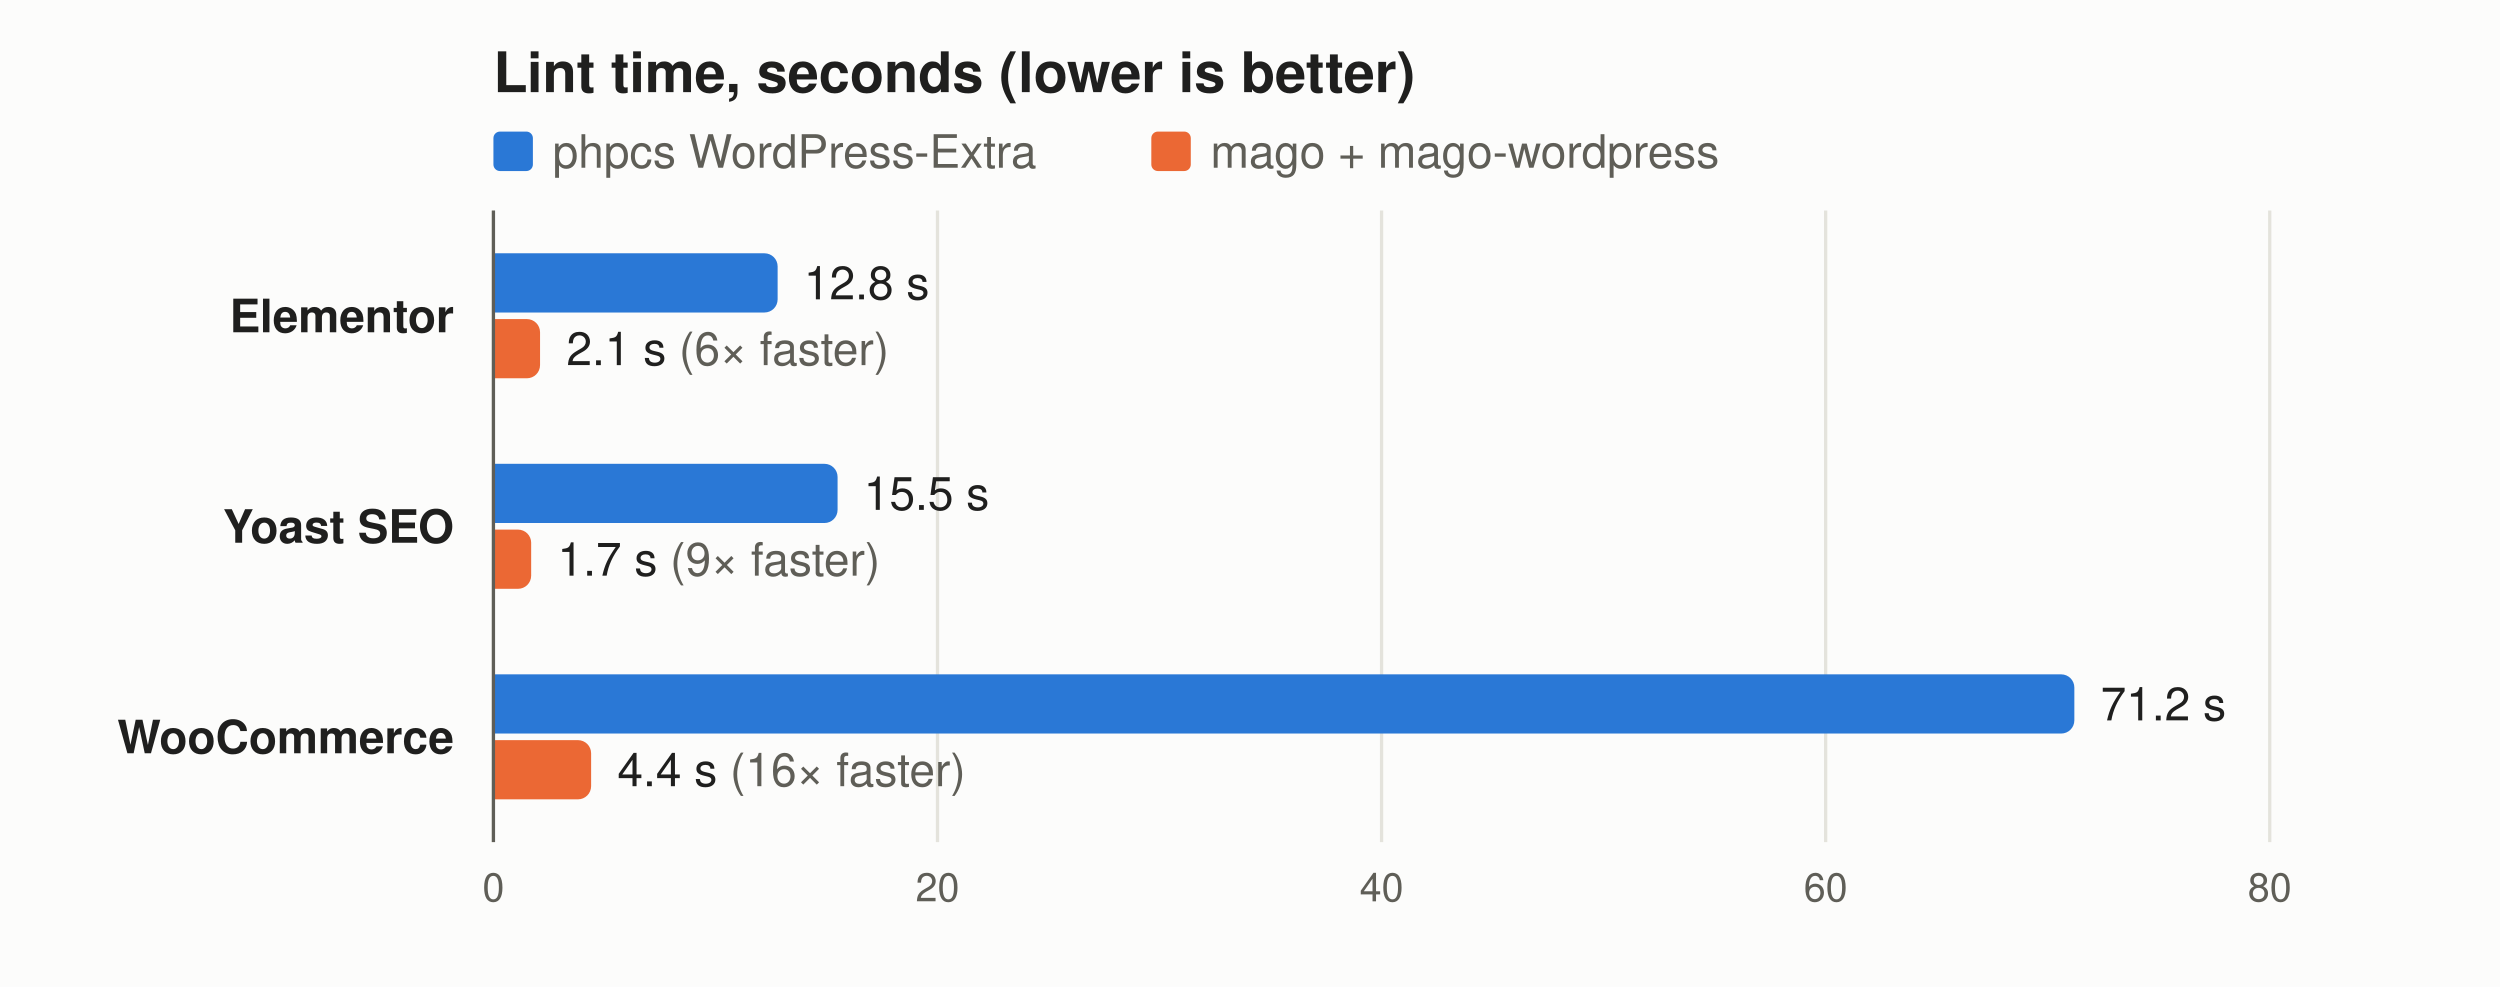
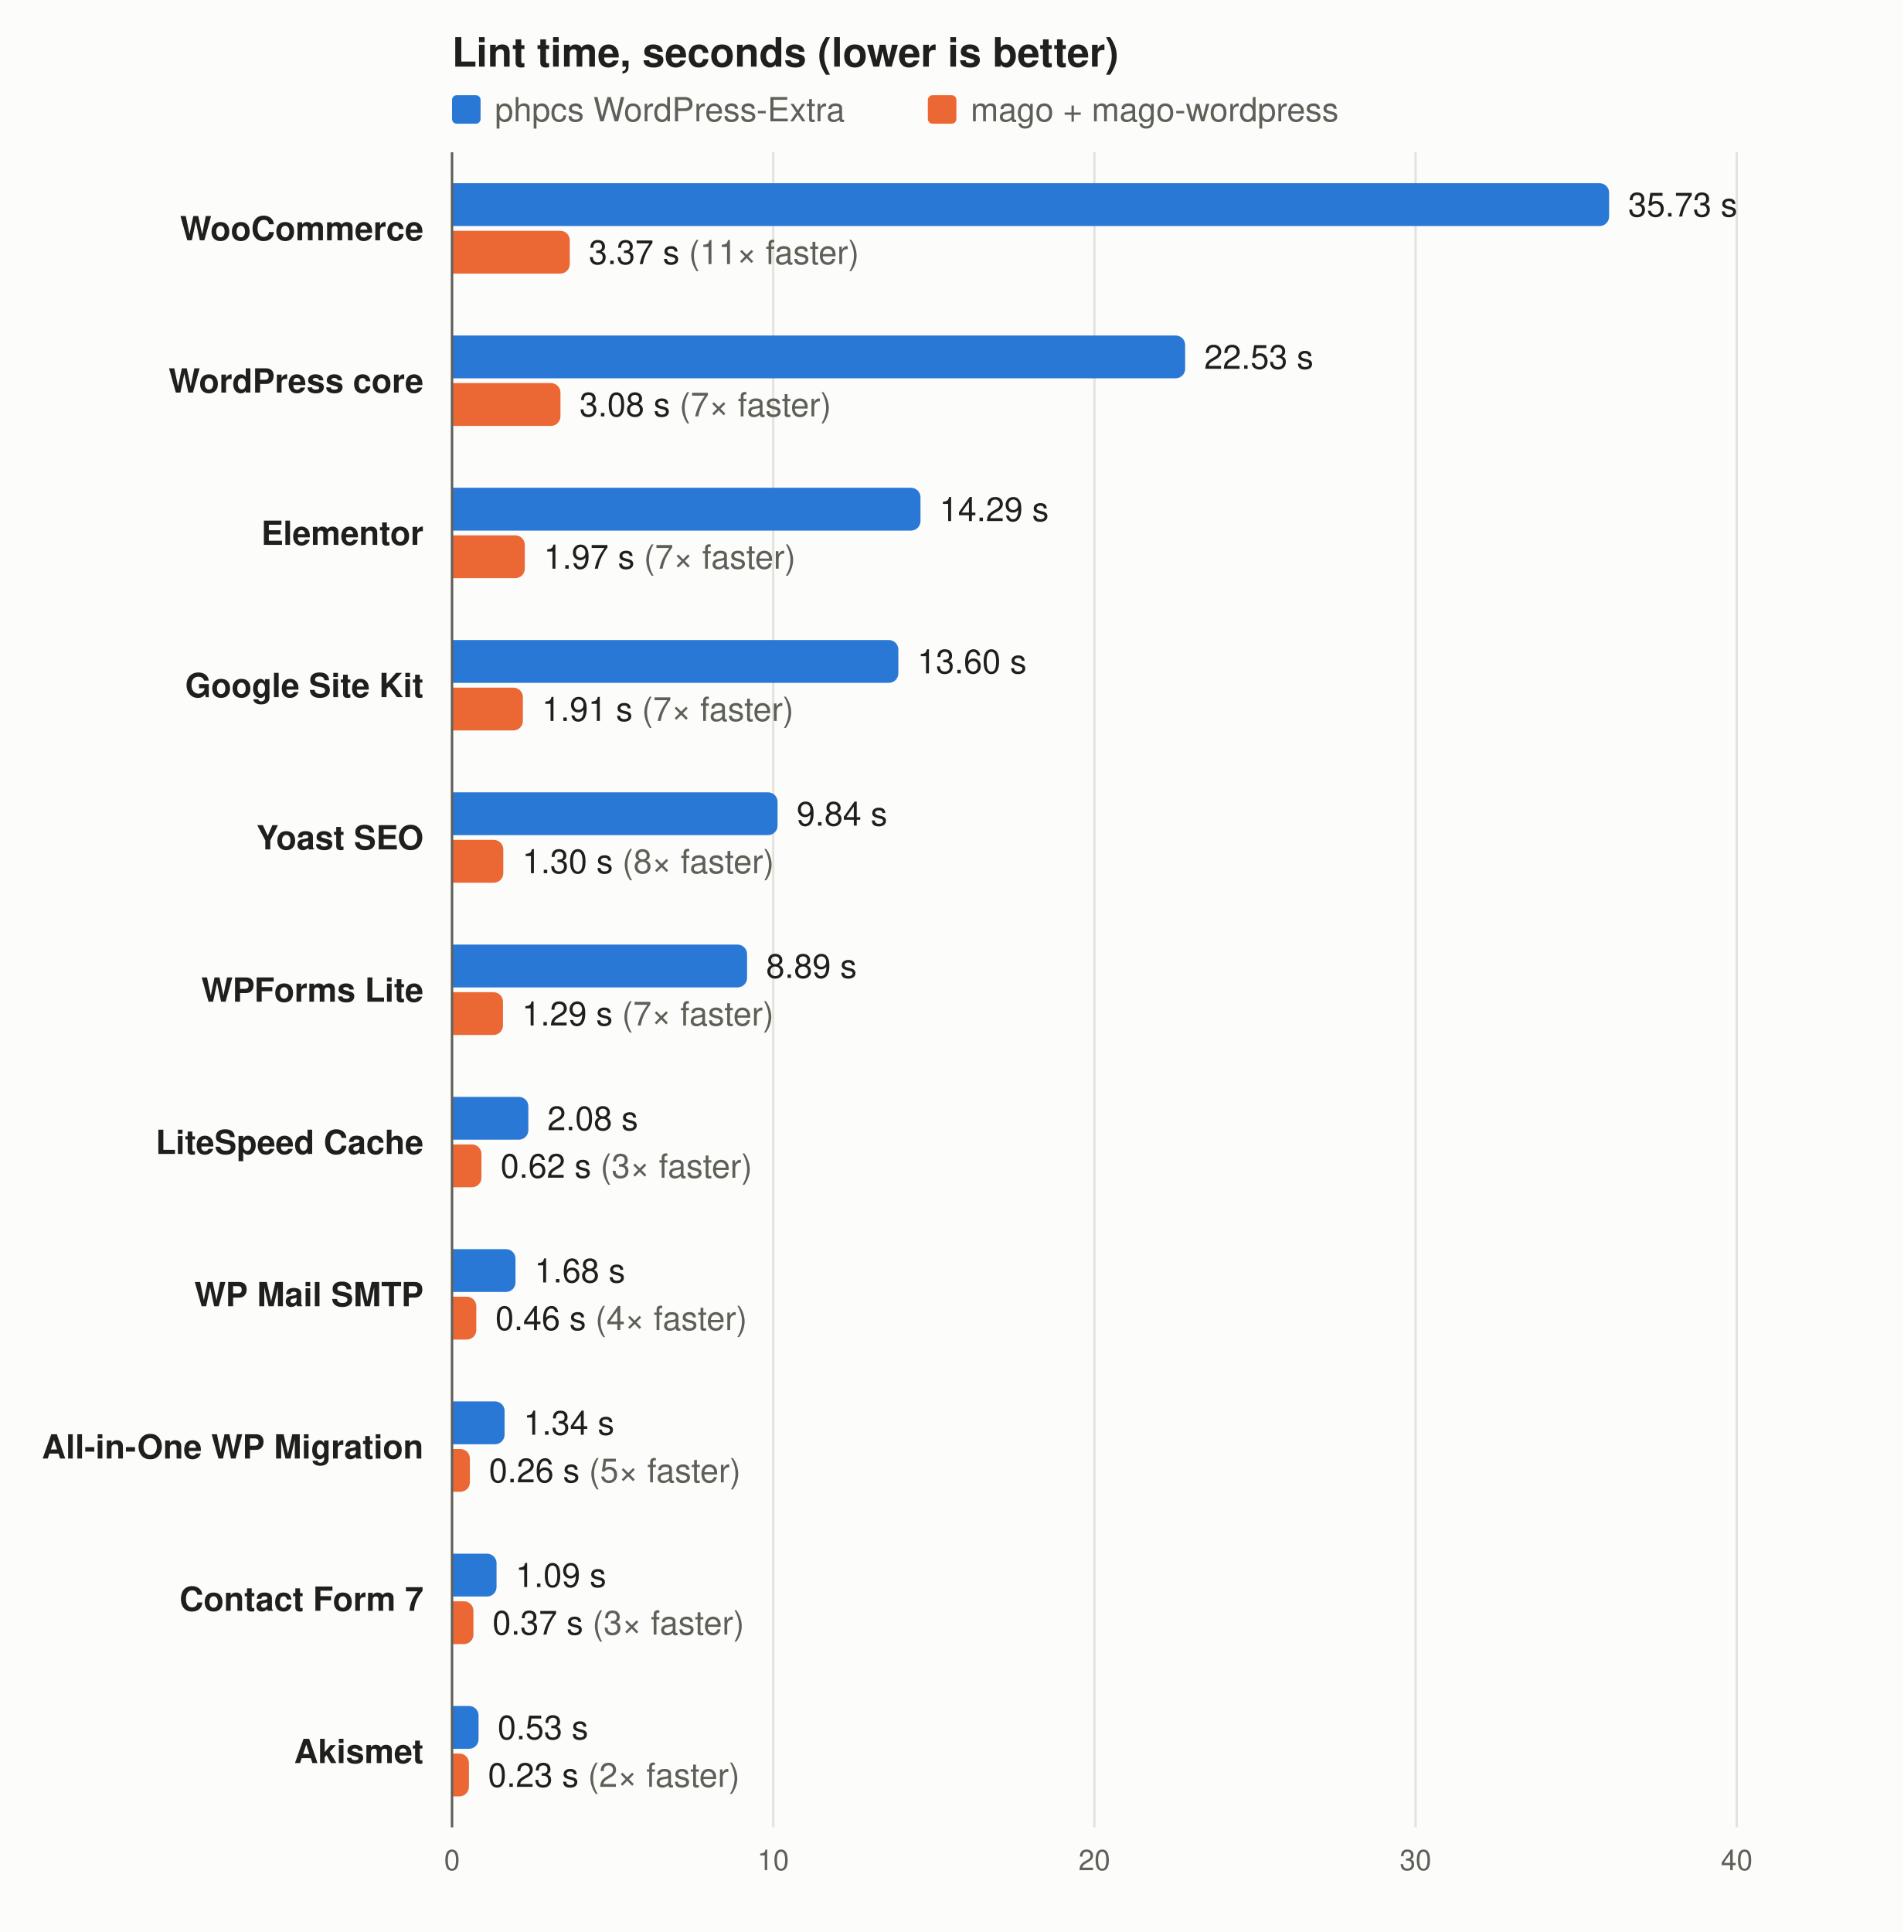
- <svg xmlns="http://www.w3.org/2000/svg" width="760" height="300" viewBox="0 0 760 300" font-family="-apple-system,BlinkMacSystemFont,Segoe UI,Helvetica,Arial,sans-serif" font-size="14">
-   <rect width="760" height="300" fill="#fcfcfb" />
-   <text x="150" y="28" fill="#1f1f1e" font-size="17" font-weight="600">Lint time, seconds (lower is better)</text>
-   <rect x="150" y="40" width="12" height="12" fill="#2a78d6" rx="2" />
-   <text x="168" y="51" fill="#5f5e57">phpcs WordPress-Extra</text>
-   <rect x="350" y="40" width="12" height="12" fill="#eb6834" rx="2" />
-   <text x="368" y="51" fill="#5f5e57">mago + mago-wordpress</text>
-   <line x1="150.0" y1="64" x2="150.0" y2="256" stroke="#e4e3dc" stroke-width="1" />
-   <text x="150.0" y="274" fill="#5f5e57" font-size="12" text-anchor="middle">0</text>
-   <line x1="285.0" y1="64" x2="285.0" y2="256" stroke="#e4e3dc" stroke-width="1" />
-   <text x="285.0" y="274" fill="#5f5e57" font-size="12" text-anchor="middle">20</text>
-   <line x1="420.0" y1="64" x2="420.0" y2="256" stroke="#e4e3dc" stroke-width="1" />
-   <text x="420.0" y="274" fill="#5f5e57" font-size="12" text-anchor="middle">40</text>
-   <line x1="555.0" y1="64" x2="555.0" y2="256" stroke="#e4e3dc" stroke-width="1" />
-   <text x="555.0" y="274" fill="#5f5e57" font-size="12" text-anchor="middle">60</text>
-   <line x1="690.0" y1="64" x2="690.0" y2="256" stroke="#e4e3dc" stroke-width="1" />
-   <text x="690.0" y="274" fill="#5f5e57" font-size="12" text-anchor="middle">80</text>
-   <text x="138" y="101.0" fill="#1f1f1e" text-anchor="end" font-weight="600">Elementor</text>
-   <path d="M150,77.0 h82.4 a4,4 0 0 1 4,4 v10 a4,4 0 0 1 -4,4 h-82.4 z" fill="#2a78d6" />
-   <text x="244.4" y="91.0" fill="#1f1f1e">12.8 s</text>
-   <path d="M150,97.0 h10.175 a4,4 0 0 1 4,4 v10 a4,4 0 0 1 -4,4 h-10.175 z" fill="#eb6834" />
-   <text x="172.2" y="111.0" fill="#1f1f1e">2.1 s  <tspan fill="#5f5e57">(6× faster)</tspan>
+ <svg xmlns="http://www.w3.org/2000/svg" width="800" height="812" viewBox="0 0 800 812" font-family="-apple-system,BlinkMacSystemFont,Segoe UI,Helvetica,Arial,sans-serif" font-size="14">
+   <rect width="800" height="812" fill="#fcfcfb" />
+   <text x="190" y="28" fill="#1f1f1e" font-size="17" font-weight="600">Lint time, seconds (lower is better)</text>
+   <rect x="190" y="40" width="12" height="12" fill="#2a78d6" rx="2" />
+   <text x="208" y="51" fill="#5f5e57">phpcs WordPress-Extra</text>
+   <rect x="390" y="40" width="12" height="12" fill="#eb6834" rx="2" />
+   <text x="408" y="51" fill="#5f5e57">mago + mago-wordpress</text>
+   <line x1="190.0" y1="64" x2="190.0" y2="768" stroke="#e4e3dc" stroke-width="1" />
+   <text x="190.0" y="786" fill="#5f5e57" font-size="12" text-anchor="middle">0</text>
+   <line x1="325.0" y1="64" x2="325.0" y2="768" stroke="#e4e3dc" stroke-width="1" />
+   <text x="325.0" y="786" fill="#5f5e57" font-size="12" text-anchor="middle">10</text>
+   <line x1="460.0" y1="64" x2="460.0" y2="768" stroke="#e4e3dc" stroke-width="1" />
+   <text x="460.0" y="786" fill="#5f5e57" font-size="12" text-anchor="middle">20</text>
+   <line x1="595.0" y1="64" x2="595.0" y2="768" stroke="#e4e3dc" stroke-width="1" />
+   <text x="595.0" y="786" fill="#5f5e57" font-size="12" text-anchor="middle">30</text>
+   <line x1="730.0" y1="64" x2="730.0" y2="768" stroke="#e4e3dc" stroke-width="1" />
+   <text x="730.0" y="786" fill="#5f5e57" font-size="12" text-anchor="middle">40</text>
+   <text x="178" y="101" fill="#1f1f1e" text-anchor="end" font-weight="600">WooCommerce</text>
+   <path d="M190,77 h482.355 a4,4 0 0 1 4,4 v10 a4,4 0 0 1 -4,4 h-482.355 z" fill="#2a78d6" />
+   <text x="684.355" y="91" fill="#1f1f1e">35.73 s</text>
+   <path d="M190,97 h45.495 a4,4 0 0 1 4,4 v10 a4,4 0 0 1 -4,4 h-45.495 z" fill="#eb6834" />
+   <text x="247.495" y="111" fill="#1f1f1e">3.37 s  <tspan fill="#5f5e57">(11× faster)</tspan>
  </text>
-   <text x="138" y="165.0" fill="#1f1f1e" text-anchor="end" font-weight="600">Yoast SEO</text>
-   <path d="M150,141.0 h100.625 a4,4 0 0 1 4,4 v10 a4,4 0 0 1 -4,4 h-100.625 z" fill="#2a78d6" />
-   <text x="262.6" y="155.0" fill="#1f1f1e">15.5 s</text>
-   <path d="M150,161.0 h7.475 a4,4 0 0 1 4,4 v10 a4,4 0 0 1 -4,4 h-7.475 z" fill="#eb6834" />
-   <text x="169.5" y="175.0" fill="#1f1f1e">1.7 s  <tspan fill="#5f5e57">(9× faster)</tspan>
+   <text x="178" y="165" fill="#1f1f1e" text-anchor="end" font-weight="600">WordPress core</text>
+   <path d="M190,141 h304.155 a4,4 0 0 1 4,4 v10 a4,4 0 0 1 -4,4 h-304.155 z" fill="#2a78d6" />
+   <text x="506.155" y="155" fill="#1f1f1e">22.53 s</text>
+   <path d="M190,161 h41.58 a4,4 0 0 1 4,4 v10 a4,4 0 0 1 -4,4 h-41.58 z" fill="#eb6834" />
+   <text x="243.58" y="175" fill="#1f1f1e">3.08 s  <tspan fill="#5f5e57">(7× faster)</tspan>
  </text>
-   <text x="138" y="229.0" fill="#1f1f1e" text-anchor="end" font-weight="600">WooCommerce</text>
-   <path d="M150,205.0 h476.6 a4,4 0 0 1 4,4 v10 a4,4 0 0 1 -4,4 h-476.6 z" fill="#2a78d6" />
-   <text x="638.6" y="219.0" fill="#1f1f1e">71.2 s</text>
-   <path d="M150,225.0 h25.7 a4,4 0 0 1 4,4 v10 a4,4 0 0 1 -4,4 h-25.7 z" fill="#eb6834" />
-   <text x="187.7" y="239.0" fill="#1f1f1e">4.4 s  <tspan fill="#5f5e57">(16× faster)</tspan>
+   <text x="178" y="229" fill="#1f1f1e" text-anchor="end" font-weight="600">Elementor</text>
+   <path d="M190,205 h192.915 a4,4 0 0 1 4,4 v10 a4,4 0 0 1 -4,4 h-192.915 z" fill="#2a78d6" />
+   <text x="394.915" y="219" fill="#1f1f1e">14.29 s</text>
+   <path d="M190,225 h26.595 a4,4 0 0 1 4,4 v10 a4,4 0 0 1 -4,4 h-26.595 z" fill="#eb6834" />
+   <text x="228.595" y="239" fill="#1f1f1e">1.97 s  <tspan fill="#5f5e57">(7× faster)</tspan>
  </text>
-   <line x1="150" y1="64" x2="150" y2="256" stroke="#5f5e57" stroke-width="1" />
+   <text x="178" y="293" fill="#1f1f1e" text-anchor="end" font-weight="600">Google Site Kit</text>
+   <path d="M190,269 h183.6 a4,4 0 0 1 4,4 v10 a4,4 0 0 1 -4,4 h-183.6 z" fill="#2a78d6" />
+   <text x="385.6" y="283" fill="#1f1f1e">13.60 s</text>
+   <path d="M190,289 h25.785 a4,4 0 0 1 4,4 v10 a4,4 0 0 1 -4,4 h-25.785 z" fill="#eb6834" />
+   <text x="227.785" y="303" fill="#1f1f1e">1.91 s  <tspan fill="#5f5e57">(7× faster)</tspan>
+   </text>
+   <text x="178" y="357" fill="#1f1f1e" text-anchor="end" font-weight="600">Yoast SEO</text>
+   <path d="M190,333 h132.84 a4,4 0 0 1 4,4 v10 a4,4 0 0 1 -4,4 h-132.84 z" fill="#2a78d6" />
+   <text x="334.84" y="347" fill="#1f1f1e">9.84 s</text>
+   <path d="M190,353 h17.55 a4,4 0 0 1 4,4 v10 a4,4 0 0 1 -4,4 h-17.55 z" fill="#eb6834" />
+   <text x="219.55" y="367" fill="#1f1f1e">1.30 s  <tspan fill="#5f5e57">(8× faster)</tspan>
+   </text>
+   <text x="178" y="421" fill="#1f1f1e" text-anchor="end" font-weight="600">WPForms Lite</text>
+   <path d="M190,397 h120.015 a4,4 0 0 1 4,4 v10 a4,4 0 0 1 -4,4 h-120.015 z" fill="#2a78d6" />
+   <text x="322.015" y="411" fill="#1f1f1e">8.89 s</text>
+   <path d="M190,417 h17.415 a4,4 0 0 1 4,4 v10 a4,4 0 0 1 -4,4 h-17.415 z" fill="#eb6834" />
+   <text x="219.415" y="431" fill="#1f1f1e">1.29 s  <tspan fill="#5f5e57">(7× faster)</tspan>
+   </text>
+   <text x="178" y="485" fill="#1f1f1e" text-anchor="end" font-weight="600">LiteSpeed Cache</text>
+   <path d="M190,461 h28.08 a4,4 0 0 1 4,4 v10 a4,4 0 0 1 -4,4 h-28.08 z" fill="#2a78d6" />
+   <text x="230.08" y="475" fill="#1f1f1e">2.08 s</text>
+   <path d="M190,481 h8.37 a4,4 0 0 1 4,4 v10 a4,4 0 0 1 -4,4 h-8.37 z" fill="#eb6834" />
+   <text x="210.37" y="495" fill="#1f1f1e">0.62 s  <tspan fill="#5f5e57">(3× faster)</tspan>
+   </text>
+   <text x="178" y="549" fill="#1f1f1e" text-anchor="end" font-weight="600">WP Mail SMTP</text>
+   <path d="M190,525 h22.68 a4,4 0 0 1 4,4 v10 a4,4 0 0 1 -4,4 h-22.68 z" fill="#2a78d6" />
+   <text x="224.68" y="539" fill="#1f1f1e">1.68 s</text>
+   <path d="M190,545 h6.21 a4,4 0 0 1 4,4 v10 a4,4 0 0 1 -4,4 h-6.21 z" fill="#eb6834" />
+   <text x="208.21" y="559" fill="#1f1f1e">0.46 s  <tspan fill="#5f5e57">(4× faster)</tspan>
+   </text>
+   <text x="178" y="613" fill="#1f1f1e" text-anchor="end" font-weight="600">All-in-One WP Migration</text>
+   <path d="M190,589 h18.09 a4,4 0 0 1 4,4 v10 a4,4 0 0 1 -4,4 h-18.09 z" fill="#2a78d6" />
+   <text x="220.09" y="603" fill="#1f1f1e">1.34 s</text>
+   <path d="M190,609 h3.51 a4,4 0 0 1 4,4 v10 a4,4 0 0 1 -4,4 h-3.51 z" fill="#eb6834" />
+   <text x="205.51" y="623" fill="#1f1f1e">0.26 s  <tspan fill="#5f5e57">(5× faster)</tspan>
+   </text>
+   <text x="178" y="677" fill="#1f1f1e" text-anchor="end" font-weight="600">Contact Form 7</text>
+   <path d="M190,653 h14.715 a4,4 0 0 1 4,4 v10 a4,4 0 0 1 -4,4 h-14.715 z" fill="#2a78d6" />
+   <text x="216.715" y="667" fill="#1f1f1e">1.09 s</text>
+   <path d="M190,673 h4.995 a4,4 0 0 1 4,4 v10 a4,4 0 0 1 -4,4 h-4.995 z" fill="#eb6834" />
+   <text x="206.995" y="687" fill="#1f1f1e">0.37 s  <tspan fill="#5f5e57">(3× faster)</tspan>
+   </text>
+   <text x="178" y="741" fill="#1f1f1e" text-anchor="end" font-weight="600">Akismet</text>
+   <path d="M190,717 h7.155 a4,4 0 0 1 4,4 v10 a4,4 0 0 1 -4,4 h-7.155 z" fill="#2a78d6" />
+   <text x="209.155" y="731" fill="#1f1f1e">0.53 s</text>
+   <path d="M190,737 h3.105 a4,4 0 0 1 4,4 v10 a4,4 0 0 1 -4,4 h-3.105 z" fill="#eb6834" />
+   <text x="205.105" y="751" fill="#1f1f1e">0.23 s  <tspan fill="#5f5e57">(2× faster)</tspan>
+   </text>
+   <line x1="190" y1="64" x2="190" y2="768" stroke="#5f5e57" stroke-width="1" />
</svg>
